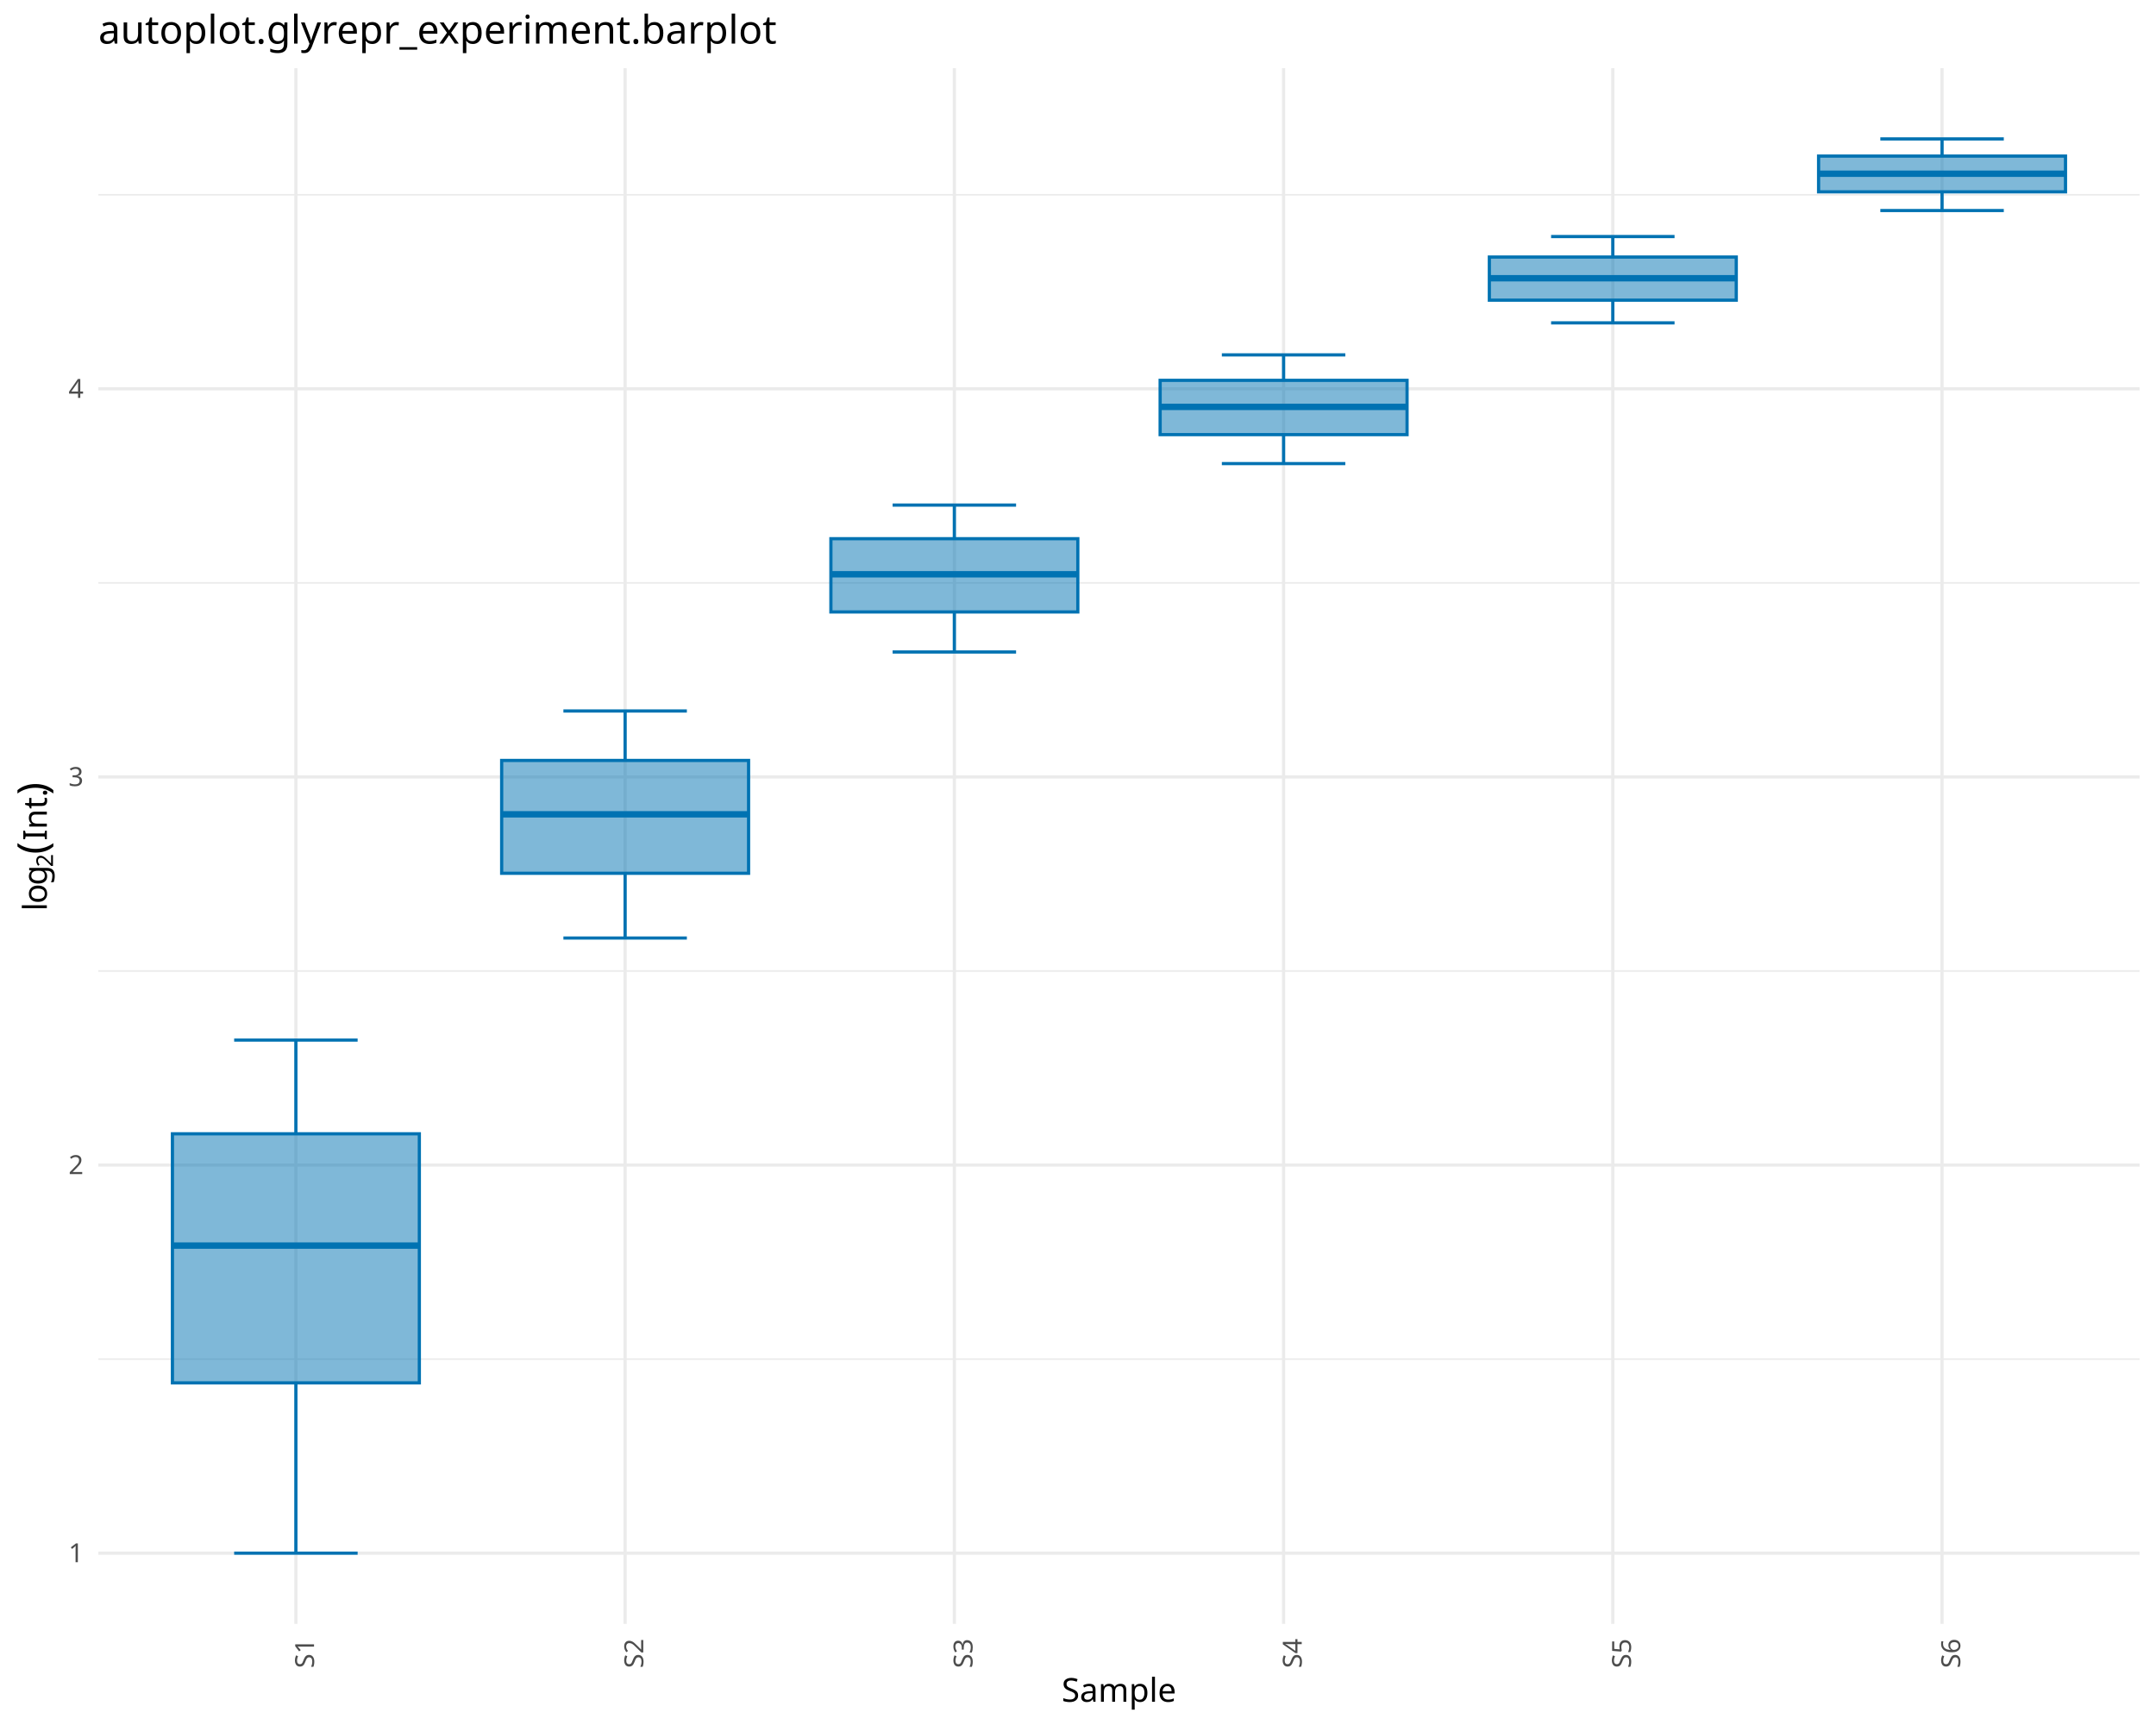
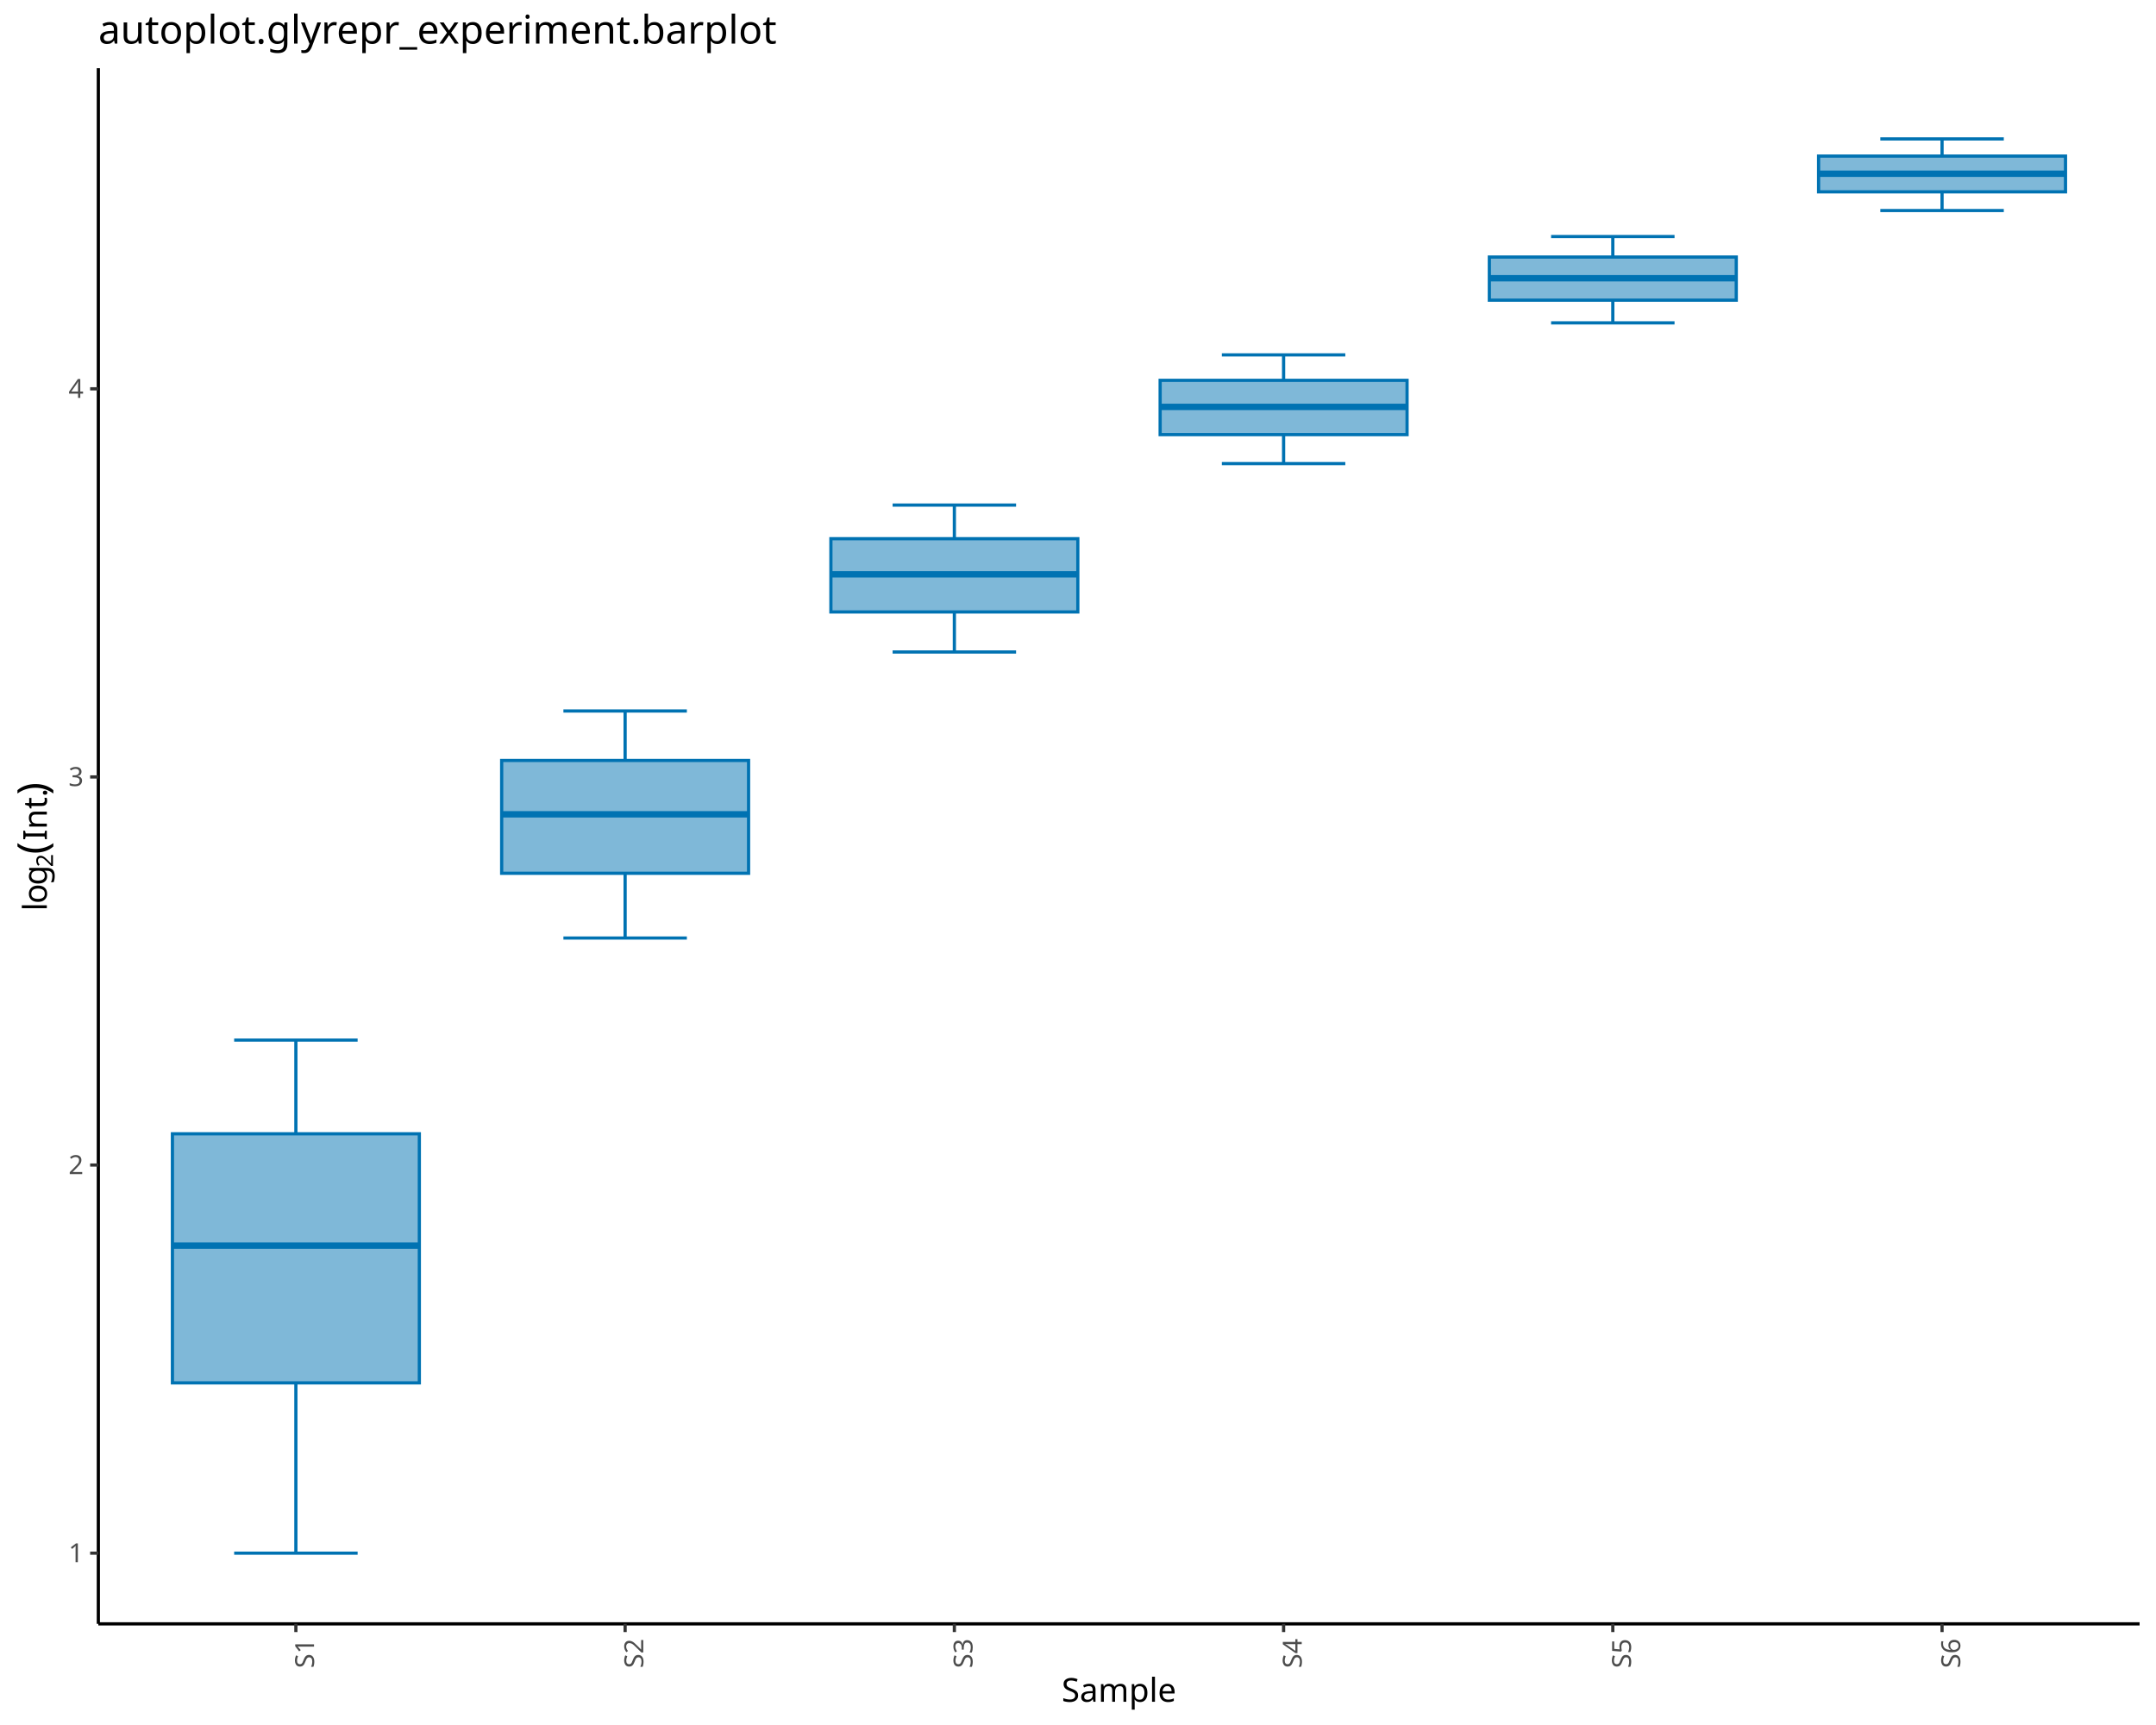
<svg xmlns="http://www.w3.org/2000/svg" class="svglite" data-engine-version="2.0" width="720.00pt" height="576.00pt" viewBox="0 0 720.00 576.00">
  <defs>
    <style type="text/css">
    .svglite line, .svglite polyline, .svglite polygon, .svglite path, .svglite rect, .svglite circle {
      fill: none;
      stroke: #000000;
      stroke-linecap: round;
      stroke-linejoin: round;
      stroke-miterlimit: 10.00;
    }
  </style>
  </defs>
  <rect width="100%" height="100%" style="stroke: none; fill: #FFFFFF;" />
  <defs>
    <clipPath id="cpMC4wMHw3MjAuMDB8MC4wMHw1NzYuMDA=">
      <rect x="0.00" y="0.00" width="720.00" height="576.00" />
    </clipPath>
  </defs>
  <g clip-path="url(#cpMC4wMHw3MjAuMDB8MC4wMHw1NzYuMDA=)">
- </g>
+     <rect x="-0" y="0.00" width="720.00" height="576.00" style="stroke-width: 1.07; stroke: #FFFFFF; fill: #FFFFFF;" />
+   </g>
  <defs>
    <clipPath id="cpMzIuODR8NzE0LjUyfDIyLjc4fDU0Mi4yMw==">
      <rect x="32.84" y="22.78" width="681.68" height="519.45" />
    </clipPath>
  </defs>
  <g clip-path="url(#cpMzIuODR8NzE0LjUyfDIyLjc4fDU0Mi4yMw==)">
-     <polyline points="32.84,453.82 714.52,453.82 " style="stroke-width: 0.53; stroke: #EBEBEB; stroke-linecap: butt;" />
-     <polyline points="32.84,324.23 714.52,324.23 " style="stroke-width: 0.53; stroke: #EBEBEB; stroke-linecap: butt;" />
-     <polyline points="32.84,194.63 714.52,194.63 " style="stroke-width: 0.53; stroke: #EBEBEB; stroke-linecap: butt;" />
-     <polyline points="32.84,65.04 714.52,65.04 " style="stroke-width: 0.53; stroke: #EBEBEB; stroke-linecap: butt;" />
-     <polyline points="32.84,518.62 714.52,518.62 " style="stroke-width: 1.07; stroke: #EBEBEB; stroke-linecap: butt;" />
-     <polyline points="32.84,389.02 714.52,389.02 " style="stroke-width: 1.07; stroke: #EBEBEB; stroke-linecap: butt;" />
-     <polyline points="32.84,259.43 714.52,259.43 " style="stroke-width: 1.07; stroke: #EBEBEB; stroke-linecap: butt;" />
-     <polyline points="32.84,129.83 714.52,129.83 " style="stroke-width: 1.07; stroke: #EBEBEB; stroke-linecap: butt;" />
-     <polyline points="98.81,542.23 98.81,22.78 " style="stroke-width: 1.07; stroke: #EBEBEB; stroke-linecap: butt;" />
-     <polyline points="208.76,542.23 208.76,22.78 " style="stroke-width: 1.07; stroke: #EBEBEB; stroke-linecap: butt;" />
-     <polyline points="318.71,542.23 318.71,22.78 " style="stroke-width: 1.07; stroke: #EBEBEB; stroke-linecap: butt;" />
-     <polyline points="428.66,542.23 428.66,22.78 " style="stroke-width: 1.07; stroke: #EBEBEB; stroke-linecap: butt;" />
-     <polyline points="538.60,542.23 538.60,22.78 " style="stroke-width: 1.07; stroke: #EBEBEB; stroke-linecap: butt;" />
-     <polyline points="648.55,542.23 648.55,22.78 " style="stroke-width: 1.07; stroke: #EBEBEB; stroke-linecap: butt;" />
+     <rect x="32.84" y="22.78" width="681.68" height="519.45" style="stroke-width: 1.07; stroke: none; fill: #FFFFFF;" />
    <line x1="78.20" y1="347.30" x2="119.43" y2="347.30" style="stroke-width: 1.07; stroke: #0072B2; stroke-linecap: butt;" />
    <line x1="78.20" y1="518.62" x2="119.43" y2="518.62" style="stroke-width: 1.07; stroke: #0072B2; stroke-linecap: butt;" />
    <line x1="98.81" y1="378.59" x2="98.81" y2="347.30" style="stroke-width: 1.07; stroke: #0072B2; stroke-linecap: butt;" />
    <line x1="98.81" y1="461.76" x2="98.81" y2="518.62" style="stroke-width: 1.07; stroke: #0072B2; stroke-linecap: butt;" />
    <polygon points="57.58,378.59 57.58,461.76 140.04,461.76 140.04,378.59 57.58,378.59 " style="stroke-width: 1.07; stroke: #0072B2; stroke-linecap: butt; stroke-linejoin: miter; fill: #0072B2; fill-opacity: 0.50;" />
    <line x1="57.58" y1="415.92" x2="140.04" y2="415.92" style="stroke-width: 2.13; stroke: #0072B2; stroke-linecap: butt; stroke-linejoin: miter;" />
    <line x1="188.15" y1="237.41" x2="229.38" y2="237.41" style="stroke-width: 1.07; stroke: #0072B2; stroke-linecap: butt;" />
    <line x1="188.15" y1="313.22" x2="229.38" y2="313.22" style="stroke-width: 1.07; stroke: #0072B2; stroke-linecap: butt;" />
    <line x1="208.76" y1="253.92" x2="208.76" y2="237.41" style="stroke-width: 1.07; stroke: #0072B2; stroke-linecap: butt;" />
    <line x1="208.76" y1="291.60" x2="208.76" y2="313.22" style="stroke-width: 1.07; stroke: #0072B2; stroke-linecap: butt;" />
    <polygon points="167.53,253.92 167.53,291.60 249.99,291.60 249.99,253.92 167.53,253.92 " style="stroke-width: 1.07; stroke: #0072B2; stroke-linecap: butt; stroke-linejoin: miter; fill: #0072B2; fill-opacity: 0.50;" />
    <line x1="167.53" y1="271.91" x2="249.99" y2="271.91" style="stroke-width: 2.13; stroke: #0072B2; stroke-linecap: butt; stroke-linejoin: miter;" />
    <line x1="298.09" y1="168.66" x2="339.32" y2="168.66" style="stroke-width: 1.07; stroke: #0072B2; stroke-linecap: butt;" />
    <line x1="298.09" y1="217.71" x2="339.32" y2="217.71" style="stroke-width: 1.07; stroke: #0072B2; stroke-linecap: butt;" />
    <line x1="318.71" y1="179.88" x2="318.71" y2="168.66" style="stroke-width: 1.07; stroke: #0072B2; stroke-linecap: butt;" />
    <line x1="318.71" y1="204.34" x2="318.71" y2="217.71" style="stroke-width: 1.07; stroke: #0072B2; stroke-linecap: butt;" />
    <polygon points="277.48,179.88 277.48,204.34 359.94,204.34 359.94,179.88 277.48,179.88 " style="stroke-width: 1.07; stroke: #0072B2; stroke-linecap: butt; stroke-linejoin: miter; fill: #0072B2; fill-opacity: 0.50;" />
    <line x1="277.48" y1="191.76" x2="359.94" y2="191.76" style="stroke-width: 2.13; stroke: #0072B2; stroke-linecap: butt; stroke-linejoin: miter;" />
    <line x1="408.04" y1="118.50" x2="449.27" y2="118.50" style="stroke-width: 1.07; stroke: #0072B2; stroke-linecap: butt;" />
    <line x1="408.04" y1="154.80" x2="449.27" y2="154.80" style="stroke-width: 1.07; stroke: #0072B2; stroke-linecap: butt;" />
    <line x1="428.66" y1="127.00" x2="428.66" y2="118.50" style="stroke-width: 1.07; stroke: #0072B2; stroke-linecap: butt;" />
    <line x1="428.66" y1="145.13" x2="428.66" y2="154.80" style="stroke-width: 1.07; stroke: #0072B2; stroke-linecap: butt;" />
    <polygon points="387.43,127.00 387.43,145.13 469.89,145.13 469.89,127.00 387.43,127.00 " style="stroke-width: 1.07; stroke: #0072B2; stroke-linecap: butt; stroke-linejoin: miter; fill: #0072B2; fill-opacity: 0.50;" />
    <line x1="387.43" y1="135.87" x2="469.89" y2="135.87" style="stroke-width: 2.13; stroke: #0072B2; stroke-linecap: butt; stroke-linejoin: miter;" />
    <line x1="517.99" y1="78.99" x2="559.22" y2="78.99" style="stroke-width: 1.07; stroke: #0072B2; stroke-linecap: butt;" />
    <line x1="517.99" y1="107.81" x2="559.22" y2="107.81" style="stroke-width: 1.07; stroke: #0072B2; stroke-linecap: butt;" />
    <line x1="538.60" y1="85.83" x2="538.60" y2="78.99" style="stroke-width: 1.07; stroke: #0072B2; stroke-linecap: butt;" />
    <line x1="538.60" y1="100.23" x2="538.60" y2="107.81" style="stroke-width: 1.07; stroke: #0072B2; stroke-linecap: butt;" />
    <polygon points="497.37,85.83 497.37,100.23 579.83,100.23 579.83,85.83 497.37,85.83 " style="stroke-width: 1.07; stroke: #0072B2; stroke-linecap: butt; stroke-linejoin: miter; fill: #0072B2; fill-opacity: 0.50;" />
    <line x1="497.37" y1="92.91" x2="579.83" y2="92.91" style="stroke-width: 2.13; stroke: #0072B2; stroke-linecap: butt; stroke-linejoin: miter;" />
    <line x1="627.94" y1="46.39" x2="669.17" y2="46.39" style="stroke-width: 1.07; stroke: #0072B2; stroke-linecap: butt;" />
    <line x1="627.94" y1="70.30" x2="669.17" y2="70.30" style="stroke-width: 1.07; stroke: #0072B2; stroke-linecap: butt;" />
    <line x1="648.55" y1="52.12" x2="648.55" y2="46.39" style="stroke-width: 1.07; stroke: #0072B2; stroke-linecap: butt;" />
    <line x1="648.55" y1="64.06" x2="648.55" y2="70.30" style="stroke-width: 1.07; stroke: #0072B2; stroke-linecap: butt;" />
    <polygon points="607.32,52.12 607.32,64.06 689.78,64.06 689.78,52.12 607.32,52.12 " style="stroke-width: 1.07; stroke: #0072B2; stroke-linecap: butt; stroke-linejoin: miter; fill: #0072B2; fill-opacity: 0.50;" />
    <line x1="607.32" y1="58.01" x2="689.78" y2="58.01" style="stroke-width: 2.13; stroke: #0072B2; stroke-linecap: butt; stroke-linejoin: miter;" />
  </g>
  <g clip-path="url(#cpMC4wMHw3MjAuMDB8MC4wMHw1NzYuMDA=)">
+     <polyline points="32.84,542.23 32.84,22.78 " style="stroke-width: 1.07; stroke-linecap: butt;" />
    <text x="27.91" y="521.65" text-anchor="end" style="font-size: 8.80px; fill: #4D4D4D; font-family: sans;" textLength="4.89px" lengthAdjust="spacingAndGlyphs">1</text>
    <text x="27.91" y="392.05" text-anchor="end" style="font-size: 8.80px; fill: #4D4D4D; font-family: sans;" textLength="4.89px" lengthAdjust="spacingAndGlyphs">2</text>
    <text x="27.91" y="262.46" text-anchor="end" style="font-size: 8.80px; fill: #4D4D4D; font-family: sans;" textLength="4.89px" lengthAdjust="spacingAndGlyphs">3</text>
    <text x="27.91" y="132.86" text-anchor="end" style="font-size: 8.80px; fill: #4D4D4D; font-family: sans;" textLength="4.89px" lengthAdjust="spacingAndGlyphs">4</text>
+     <polyline points="30.10,518.62 32.84,518.62 " style="stroke-width: 1.07; stroke: #333333; stroke-linecap: butt;" />
+     <polyline points="30.10,389.02 32.84,389.02 " style="stroke-width: 1.07; stroke: #333333; stroke-linecap: butt;" />
+     <polyline points="30.10,259.43 32.84,259.43 " style="stroke-width: 1.07; stroke: #333333; stroke-linecap: butt;" />
+     <polyline points="30.10,129.83 32.84,129.83 " style="stroke-width: 1.07; stroke: #333333; stroke-linecap: butt;" />
+     <polyline points="32.84,542.23 714.52,542.23 " style="stroke-width: 1.07; stroke-linecap: butt;" />
+     <polyline points="98.81,544.97 98.81,542.23 " style="stroke-width: 1.07; stroke: #333333; stroke-linecap: butt;" />
+     <polyline points="208.76,544.97 208.76,542.23 " style="stroke-width: 1.07; stroke: #333333; stroke-linecap: butt;" />
+     <polyline points="318.71,544.97 318.71,542.23 " style="stroke-width: 1.07; stroke: #333333; stroke-linecap: butt;" />
+     <polyline points="428.66,544.97 428.66,542.23 " style="stroke-width: 1.07; stroke: #333333; stroke-linecap: butt;" />
+     <polyline points="538.60,544.97 538.60,542.23 " style="stroke-width: 1.07; stroke: #333333; stroke-linecap: butt;" />
+     <polyline points="648.55,544.97 648.55,542.23 " style="stroke-width: 1.07; stroke: #333333; stroke-linecap: butt;" />
    <text transform="translate(104.87,547.16) rotate(-90)" text-anchor="end" style="font-size: 8.80px; fill: #4D4D4D; font-family: sans;" textLength="10.77px" lengthAdjust="spacingAndGlyphs">S1</text>
    <text transform="translate(214.82,547.16) rotate(-90)" text-anchor="end" style="font-size: 8.80px; fill: #4D4D4D; font-family: sans;" textLength="10.77px" lengthAdjust="spacingAndGlyphs">S2</text>
    <text transform="translate(324.76,547.16) rotate(-90)" text-anchor="end" style="font-size: 8.80px; fill: #4D4D4D; font-family: sans;" textLength="10.77px" lengthAdjust="spacingAndGlyphs">S3</text>
    <text transform="translate(434.71,547.16) rotate(-90)" text-anchor="end" style="font-size: 8.80px; fill: #4D4D4D; font-family: sans;" textLength="10.77px" lengthAdjust="spacingAndGlyphs">S4</text>
    <text transform="translate(544.66,547.16) rotate(-90)" text-anchor="end" style="font-size: 8.80px; fill: #4D4D4D; font-family: sans;" textLength="10.77px" lengthAdjust="spacingAndGlyphs">S5</text>
    <text transform="translate(654.61,547.16) rotate(-90)" text-anchor="end" style="font-size: 8.80px; fill: #4D4D4D; font-family: sans;" textLength="10.77px" lengthAdjust="spacingAndGlyphs">S6</text>
    <text x="373.68" y="568.24" text-anchor="middle" style="font-size: 11.00px; font-family: sans;" textLength="37.30px" lengthAdjust="spacingAndGlyphs">Sample</text>
    <text transform="translate(15.64,304.20) rotate(-90)" style="font-size: 11.00px; font-family: sans;" textLength="2.44px" lengthAdjust="spacingAndGlyphs">l</text>
    <text transform="translate(15.64,301.76) rotate(-90)" style="font-size: 11.00px; font-family: sans;" textLength="6.12px" lengthAdjust="spacingAndGlyphs">o</text>
    <text transform="translate(15.64,295.64) rotate(-90)" style="font-size: 11.00px; font-family: sans;" textLength="6.12px" lengthAdjust="spacingAndGlyphs">g</text>
    <text transform="translate(17.68,289.53) rotate(-90)" style="font-size: 7.70px; font-family: sans;" textLength="4.28px" lengthAdjust="spacingAndGlyphs">2</text>
    <text transform="translate(15.64,285.24) rotate(-90)" style="font-size: 13.75px; font-family: sans;" textLength="4.58px" lengthAdjust="spacingAndGlyphs">(</text>
    <text transform="translate(15.64,280.66) rotate(-90)" style="font-size: 11.00px; font-family: sans;" textLength="15.29px" lengthAdjust="spacingAndGlyphs">Int.</text>
    <text transform="translate(15.64,265.38) rotate(-90)" style="font-size: 13.75px; font-family: sans;" textLength="4.57px" lengthAdjust="spacingAndGlyphs">)</text>
    <text x="32.84" y="14.56" style="font-size: 13.20px; font-family: sans;" textLength="207.67px" lengthAdjust="spacingAndGlyphs">autoplot.glyrepr_experiment.barplot</text>
  </g>
</svg>
